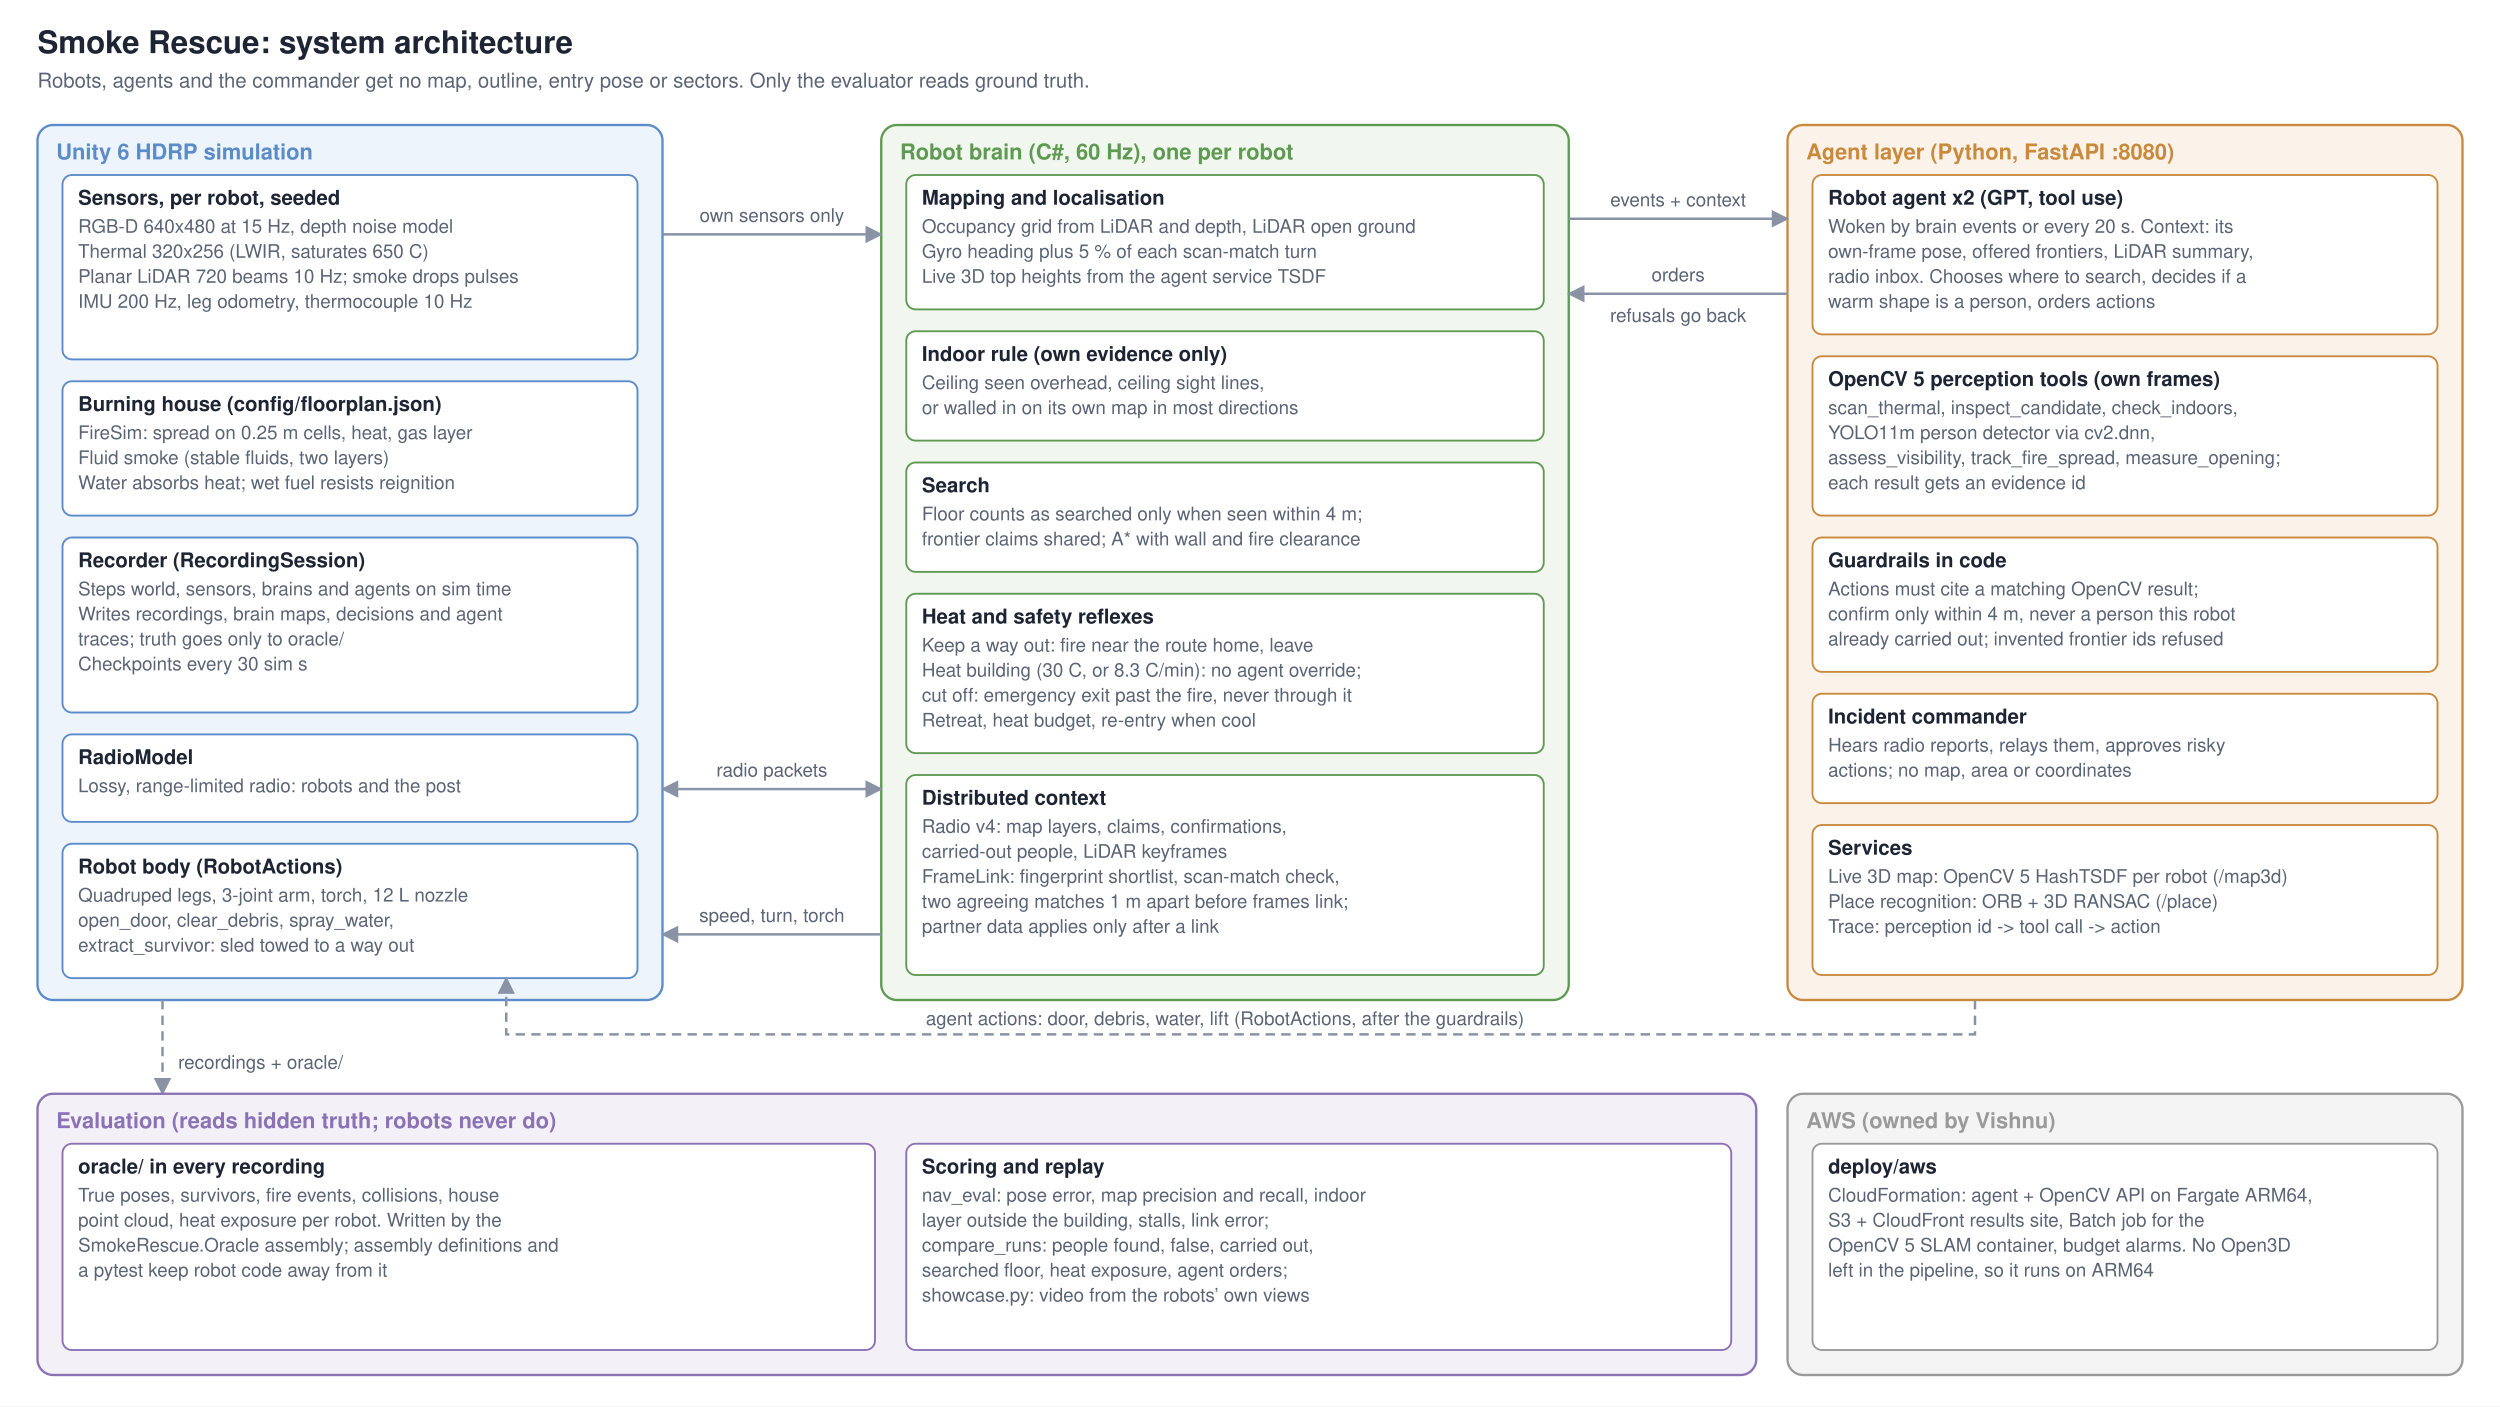
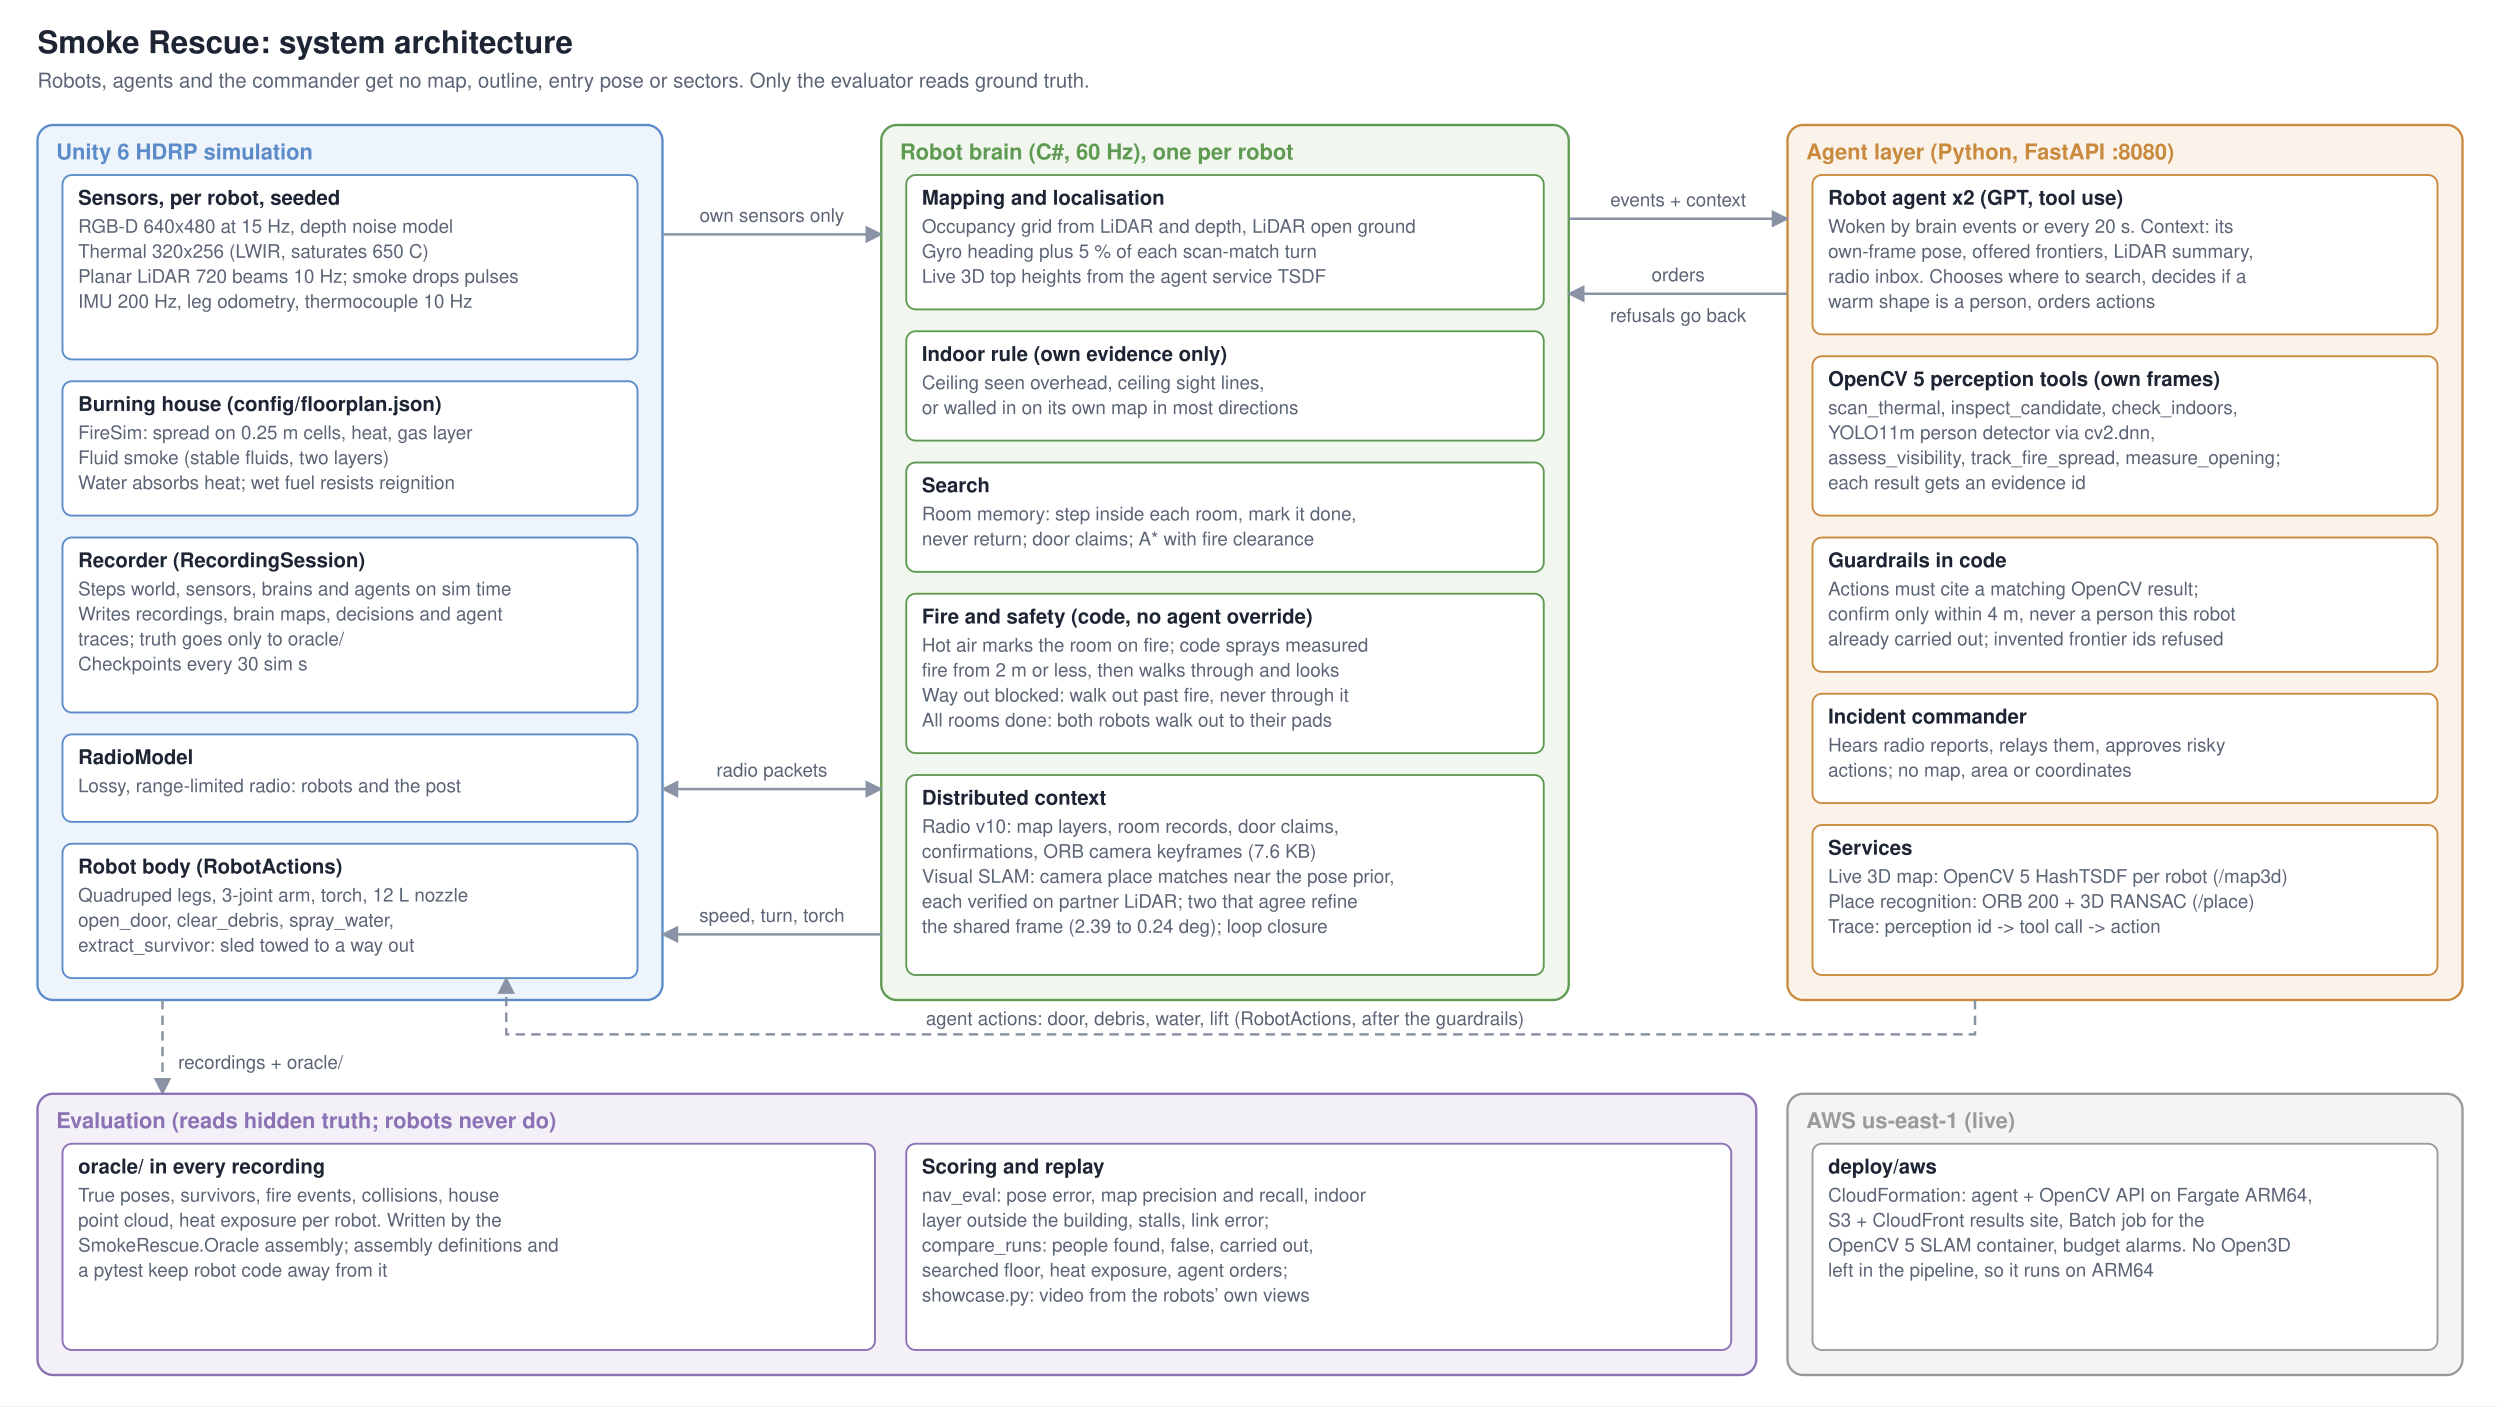
<svg xmlns="http://www.w3.org/2000/svg" width="1600" height="900" viewBox="0 0 1600 900">
  <defs>
    <marker id="head" viewBox="0 0 10 10" refX="9" refY="5" markerWidth="7" markerHeight="7" orient="auto">
      <path d="M0,0 L10,5 L0,10 z" fill="#8a93a6" />
    </marker>
    <marker id="back" viewBox="0 0 10 10" refX="1" refY="5" markerWidth="7" markerHeight="7" orient="auto">
      <path d="M10,0 L0,5 L10,10 z" fill="#8a93a6" />
    </marker>
  </defs>
  <rect width="1600" height="900" fill="#ffffff" />
  <text x="24" y="34" font-family="Helvetica, Arial, sans-serif" font-size="20" fill="#1d2433" text-anchor="start" font-weight="700">Smoke Rescue: system architecture</text>
  <text x="24" y="56" font-family="Helvetica, Arial, sans-serif" font-size="13" fill="#5b6475" text-anchor="start" font-weight="400">Robots, agents and the commander get no map, outline, entry pose or sectors. Only the evaluator reads ground truth.</text>
  <rect x="24" y="80" width="400" height="560" rx="10" fill="#eef4fb" stroke="#5b8cc9" stroke-width="1.5" />
  <text x="36" y="102" font-family="Helvetica, Arial, sans-serif" font-size="14" fill="#5b8cc9" text-anchor="start" font-weight="700">Unity 6 HDRP simulation</text>
  <rect x="40" y="112" width="368" height="118" rx="6" fill="#ffffff" stroke="#5b8cc9" stroke-width="1.2" />
  <text x="50" y="131" font-family="Helvetica, Arial, sans-serif" font-size="13" fill="#1d2433" text-anchor="start" font-weight="700">Sensors, per robot, seeded</text>
  <text x="50" y="149" font-family="Helvetica, Arial, sans-serif" font-size="12" fill="#5b6475" text-anchor="start" font-weight="400">RGB-D 640x480 at 15 Hz, depth noise model</text>
  <text x="50" y="165" font-family="Helvetica, Arial, sans-serif" font-size="12" fill="#5b6475" text-anchor="start" font-weight="400">Thermal 320x256 (LWIR, saturates 650 C)</text>
  <text x="50" y="181" font-family="Helvetica, Arial, sans-serif" font-size="12" fill="#5b6475" text-anchor="start" font-weight="400">Planar LiDAR 720 beams 10 Hz; smoke drops pulses</text>
  <text x="50" y="197" font-family="Helvetica, Arial, sans-serif" font-size="12" fill="#5b6475" text-anchor="start" font-weight="400">IMU 200 Hz, leg odometry, thermocouple 10 Hz</text>
  <rect x="40" y="244" width="368" height="86" rx="6" fill="#ffffff" stroke="#5b8cc9" stroke-width="1.2" />
  <text x="50" y="263" font-family="Helvetica, Arial, sans-serif" font-size="13" fill="#1d2433" text-anchor="start" font-weight="700">Burning house (config/floorplan.json)</text>
  <text x="50" y="281" font-family="Helvetica, Arial, sans-serif" font-size="12" fill="#5b6475" text-anchor="start" font-weight="400">FireSim: spread on 0.25 m cells, heat, gas layer</text>
  <text x="50" y="297" font-family="Helvetica, Arial, sans-serif" font-size="12" fill="#5b6475" text-anchor="start" font-weight="400">Fluid smoke (stable fluids, two layers)</text>
  <text x="50" y="313" font-family="Helvetica, Arial, sans-serif" font-size="12" fill="#5b6475" text-anchor="start" font-weight="400">Water absorbs heat; wet fuel resists reignition</text>
  <rect x="40" y="344" width="368" height="112" rx="6" fill="#ffffff" stroke="#5b8cc9" stroke-width="1.2" />
  <text x="50" y="363" font-family="Helvetica, Arial, sans-serif" font-size="13" fill="#1d2433" text-anchor="start" font-weight="700">Recorder (RecordingSession)</text>
  <text x="50" y="381" font-family="Helvetica, Arial, sans-serif" font-size="12" fill="#5b6475" text-anchor="start" font-weight="400">Steps world, sensors, brains and agents on sim time</text>
  <text x="50" y="397" font-family="Helvetica, Arial, sans-serif" font-size="12" fill="#5b6475" text-anchor="start" font-weight="400">Writes recordings, brain maps, decisions and agent</text>
  <text x="50" y="413" font-family="Helvetica, Arial, sans-serif" font-size="12" fill="#5b6475" text-anchor="start" font-weight="400">traces; truth goes only to oracle/</text>
  <text x="50" y="429" font-family="Helvetica, Arial, sans-serif" font-size="12" fill="#5b6475" text-anchor="start" font-weight="400">Checkpoints every 30 sim s</text>
  <rect x="40" y="470" width="368" height="56" rx="6" fill="#ffffff" stroke="#5b8cc9" stroke-width="1.2" />
  <text x="50" y="489" font-family="Helvetica, Arial, sans-serif" font-size="13" fill="#1d2433" text-anchor="start" font-weight="700">RadioModel</text>
  <text x="50" y="507" font-family="Helvetica, Arial, sans-serif" font-size="12" fill="#5b6475" text-anchor="start" font-weight="400">Lossy, range-limited radio: robots and the post</text>
  <rect x="40" y="540" width="368" height="86" rx="6" fill="#ffffff" stroke="#5b8cc9" stroke-width="1.2" />
  <text x="50" y="559" font-family="Helvetica, Arial, sans-serif" font-size="13" fill="#1d2433" text-anchor="start" font-weight="700">Robot body (RobotActions)</text>
  <text x="50" y="577" font-family="Helvetica, Arial, sans-serif" font-size="12" fill="#5b6475" text-anchor="start" font-weight="400">Quadruped legs, 3-joint arm, torch, 12 L nozzle</text>
  <text x="50" y="593" font-family="Helvetica, Arial, sans-serif" font-size="12" fill="#5b6475" text-anchor="start" font-weight="400">open_door, clear_debris, spray_water,</text>
  <text x="50" y="609" font-family="Helvetica, Arial, sans-serif" font-size="12" fill="#5b6475" text-anchor="start" font-weight="400">extract_survivor: sled towed to a way out</text>
  <rect x="564" y="80" width="440" height="560" rx="10" fill="#f1f7ee" stroke="#5f9a52" stroke-width="1.5" />
  <text x="576" y="102" font-family="Helvetica, Arial, sans-serif" font-size="14" fill="#5f9a52" text-anchor="start" font-weight="700">Robot brain (C#, 60 Hz), one per robot</text>
  <rect x="580" y="112" width="408" height="86" rx="6" fill="#ffffff" stroke="#5f9a52" stroke-width="1.2" />
  <text x="590" y="131" font-family="Helvetica, Arial, sans-serif" font-size="13" fill="#1d2433" text-anchor="start" font-weight="700">Mapping and localisation</text>
  <text x="590" y="149" font-family="Helvetica, Arial, sans-serif" font-size="12" fill="#5b6475" text-anchor="start" font-weight="400">Occupancy grid from LiDAR and depth, LiDAR open ground</text>
  <text x="590" y="165" font-family="Helvetica, Arial, sans-serif" font-size="12" fill="#5b6475" text-anchor="start" font-weight="400">Gyro heading plus 5 % of each scan-match turn</text>
  <text x="590" y="181" font-family="Helvetica, Arial, sans-serif" font-size="12" fill="#5b6475" text-anchor="start" font-weight="400">Live 3D top heights from the agent service TSDF</text>
  <rect x="580" y="212" width="408" height="70" rx="6" fill="#ffffff" stroke="#5f9a52" stroke-width="1.2" />
  <text x="590" y="231" font-family="Helvetica, Arial, sans-serif" font-size="13" fill="#1d2433" text-anchor="start" font-weight="700">Indoor rule (own evidence only)</text>
  <text x="590" y="249" font-family="Helvetica, Arial, sans-serif" font-size="12" fill="#5b6475" text-anchor="start" font-weight="400">Ceiling seen overhead, ceiling sight lines,</text>
  <text x="590" y="265" font-family="Helvetica, Arial, sans-serif" font-size="12" fill="#5b6475" text-anchor="start" font-weight="400">or walled in on its own map in most directions</text>
  <rect x="580" y="296" width="408" height="70" rx="6" fill="#ffffff" stroke="#5f9a52" stroke-width="1.2" />
  <text x="590" y="315" font-family="Helvetica, Arial, sans-serif" font-size="13" fill="#1d2433" text-anchor="start" font-weight="700">Search</text>
-   <text x="590" y="333" font-family="Helvetica, Arial, sans-serif" font-size="12" fill="#5b6475" text-anchor="start" font-weight="400">Floor counts as searched only when seen within 4 m;</text>
-   <text x="590" y="349" font-family="Helvetica, Arial, sans-serif" font-size="12" fill="#5b6475" text-anchor="start" font-weight="400">frontier claims shared; A* with wall and fire clearance</text>
+   <text x="590" y="333" font-family="Helvetica, Arial, sans-serif" font-size="12" fill="#5b6475" text-anchor="start" font-weight="400">Room memory: step inside each room, mark it done,</text>
+   <text x="590" y="349" font-family="Helvetica, Arial, sans-serif" font-size="12" fill="#5b6475" text-anchor="start" font-weight="400">never return; door claims; A* with fire clearance</text>
  <rect x="580" y="380" width="408" height="102" rx="6" fill="#ffffff" stroke="#5f9a52" stroke-width="1.2" />
-   <text x="590" y="399" font-family="Helvetica, Arial, sans-serif" font-size="13" fill="#1d2433" text-anchor="start" font-weight="700">Heat and safety reflexes</text>
-   <text x="590" y="417" font-family="Helvetica, Arial, sans-serif" font-size="12" fill="#5b6475" text-anchor="start" font-weight="400">Keep a way out: fire near the route home, leave</text>
-   <text x="590" y="433" font-family="Helvetica, Arial, sans-serif" font-size="12" fill="#5b6475" text-anchor="start" font-weight="400">Heat building (30 C, or 8.3 C/min): no agent override;</text>
-   <text x="590" y="449" font-family="Helvetica, Arial, sans-serif" font-size="12" fill="#5b6475" text-anchor="start" font-weight="400">cut off: emergency exit past the fire, never through it</text>
-   <text x="590" y="465" font-family="Helvetica, Arial, sans-serif" font-size="12" fill="#5b6475" text-anchor="start" font-weight="400">Retreat, heat budget, re-entry when cool</text>
+   <text x="590" y="399" font-family="Helvetica, Arial, sans-serif" font-size="13" fill="#1d2433" text-anchor="start" font-weight="700">Fire and safety (code, no agent override)</text>
+   <text x="590" y="417" font-family="Helvetica, Arial, sans-serif" font-size="12" fill="#5b6475" text-anchor="start" font-weight="400">Hot air marks the room on fire; code sprays measured</text>
+   <text x="590" y="433" font-family="Helvetica, Arial, sans-serif" font-size="12" fill="#5b6475" text-anchor="start" font-weight="400">fire from 2 m or less, then walks through and looks</text>
+   <text x="590" y="449" font-family="Helvetica, Arial, sans-serif" font-size="12" fill="#5b6475" text-anchor="start" font-weight="400">Way out blocked: walk out past fire, never through it</text>
+   <text x="590" y="465" font-family="Helvetica, Arial, sans-serif" font-size="12" fill="#5b6475" text-anchor="start" font-weight="400">All rooms done: both robots walk out to their pads</text>
  <rect x="580" y="496" width="408" height="128" rx="6" fill="#ffffff" stroke="#5f9a52" stroke-width="1.2" />
  <text x="590" y="515" font-family="Helvetica, Arial, sans-serif" font-size="13" fill="#1d2433" text-anchor="start" font-weight="700">Distributed context</text>
-   <text x="590" y="533" font-family="Helvetica, Arial, sans-serif" font-size="12" fill="#5b6475" text-anchor="start" font-weight="400">Radio v4: map layers, claims, confirmations,</text>
-   <text x="590" y="549" font-family="Helvetica, Arial, sans-serif" font-size="12" fill="#5b6475" text-anchor="start" font-weight="400">carried-out people, LiDAR keyframes</text>
-   <text x="590" y="565" font-family="Helvetica, Arial, sans-serif" font-size="12" fill="#5b6475" text-anchor="start" font-weight="400">FrameLink: fingerprint shortlist, scan-match check,</text>
-   <text x="590" y="581" font-family="Helvetica, Arial, sans-serif" font-size="12" fill="#5b6475" text-anchor="start" font-weight="400">two agreeing matches 1 m apart before frames link;</text>
-   <text x="590" y="597" font-family="Helvetica, Arial, sans-serif" font-size="12" fill="#5b6475" text-anchor="start" font-weight="400">partner data applies only after a link</text>
+   <text x="590" y="533" font-family="Helvetica, Arial, sans-serif" font-size="12" fill="#5b6475" text-anchor="start" font-weight="400">Radio v10: map layers, room records, door claims,</text>
+   <text x="590" y="549" font-family="Helvetica, Arial, sans-serif" font-size="12" fill="#5b6475" text-anchor="start" font-weight="400">confirmations, ORB camera keyframes (7.6 KB)</text>
+   <text x="590" y="565" font-family="Helvetica, Arial, sans-serif" font-size="12" fill="#5b6475" text-anchor="start" font-weight="400">Visual SLAM: camera place matches near the pose prior,</text>
+   <text x="590" y="581" font-family="Helvetica, Arial, sans-serif" font-size="12" fill="#5b6475" text-anchor="start" font-weight="400">each verified on partner LiDAR; two that agree refine</text>
+   <text x="590" y="597" font-family="Helvetica, Arial, sans-serif" font-size="12" fill="#5b6475" text-anchor="start" font-weight="400">the shared frame (2.39 to 0.24 deg); loop closure</text>
  <rect x="1144" y="80" width="432" height="560" rx="10" fill="#fbf3ea" stroke="#c98a3e" stroke-width="1.5" />
  <text x="1156" y="102" font-family="Helvetica, Arial, sans-serif" font-size="14" fill="#c98a3e" text-anchor="start" font-weight="700">Agent layer (Python, FastAPI :8080)</text>
  <rect x="1160" y="112" width="400" height="102" rx="6" fill="#ffffff" stroke="#c98a3e" stroke-width="1.2" />
  <text x="1170" y="131" font-family="Helvetica, Arial, sans-serif" font-size="13" fill="#1d2433" text-anchor="start" font-weight="700">Robot agent x2 (GPT, tool use)</text>
  <text x="1170" y="149" font-family="Helvetica, Arial, sans-serif" font-size="12" fill="#5b6475" text-anchor="start" font-weight="400">Woken by brain events or every 20 s. Context: its</text>
  <text x="1170" y="165" font-family="Helvetica, Arial, sans-serif" font-size="12" fill="#5b6475" text-anchor="start" font-weight="400">own-frame pose, offered frontiers, LiDAR summary,</text>
  <text x="1170" y="181" font-family="Helvetica, Arial, sans-serif" font-size="12" fill="#5b6475" text-anchor="start" font-weight="400">radio inbox. Chooses where to search, decides if a</text>
  <text x="1170" y="197" font-family="Helvetica, Arial, sans-serif" font-size="12" fill="#5b6475" text-anchor="start" font-weight="400">warm shape is a person, orders actions</text>
  <rect x="1160" y="228" width="400" height="102" rx="6" fill="#ffffff" stroke="#c98a3e" stroke-width="1.2" />
  <text x="1170" y="247" font-family="Helvetica, Arial, sans-serif" font-size="13" fill="#1d2433" text-anchor="start" font-weight="700">OpenCV 5 perception tools (own frames)</text>
  <text x="1170" y="265" font-family="Helvetica, Arial, sans-serif" font-size="12" fill="#5b6475" text-anchor="start" font-weight="400">scan_thermal, inspect_candidate, check_indoors,</text>
  <text x="1170" y="281" font-family="Helvetica, Arial, sans-serif" font-size="12" fill="#5b6475" text-anchor="start" font-weight="400">YOLO11m person detector via cv2.dnn,</text>
  <text x="1170" y="297" font-family="Helvetica, Arial, sans-serif" font-size="12" fill="#5b6475" text-anchor="start" font-weight="400">assess_visibility, track_fire_spread, measure_opening;</text>
  <text x="1170" y="313" font-family="Helvetica, Arial, sans-serif" font-size="12" fill="#5b6475" text-anchor="start" font-weight="400">each result gets an evidence id</text>
  <rect x="1160" y="344" width="400" height="86" rx="6" fill="#ffffff" stroke="#c98a3e" stroke-width="1.2" />
  <text x="1170" y="363" font-family="Helvetica, Arial, sans-serif" font-size="13" fill="#1d2433" text-anchor="start" font-weight="700">Guardrails in code</text>
  <text x="1170" y="381" font-family="Helvetica, Arial, sans-serif" font-size="12" fill="#5b6475" text-anchor="start" font-weight="400">Actions must cite a matching OpenCV result;</text>
  <text x="1170" y="397" font-family="Helvetica, Arial, sans-serif" font-size="12" fill="#5b6475" text-anchor="start" font-weight="400">confirm only within 4 m, never a person this robot</text>
  <text x="1170" y="413" font-family="Helvetica, Arial, sans-serif" font-size="12" fill="#5b6475" text-anchor="start" font-weight="400">already carried out; invented frontier ids refused</text>
  <rect x="1160" y="444" width="400" height="70" rx="6" fill="#ffffff" stroke="#c98a3e" stroke-width="1.2" />
  <text x="1170" y="463" font-family="Helvetica, Arial, sans-serif" font-size="13" fill="#1d2433" text-anchor="start" font-weight="700">Incident commander</text>
  <text x="1170" y="481" font-family="Helvetica, Arial, sans-serif" font-size="12" fill="#5b6475" text-anchor="start" font-weight="400">Hears radio reports, relays them, approves risky</text>
  <text x="1170" y="497" font-family="Helvetica, Arial, sans-serif" font-size="12" fill="#5b6475" text-anchor="start" font-weight="400">actions; no map, area or coordinates</text>
  <rect x="1160" y="528" width="400" height="96" rx="6" fill="#ffffff" stroke="#c98a3e" stroke-width="1.2" />
  <text x="1170" y="547" font-family="Helvetica, Arial, sans-serif" font-size="13" fill="#1d2433" text-anchor="start" font-weight="700">Services</text>
  <text x="1170" y="565" font-family="Helvetica, Arial, sans-serif" font-size="12" fill="#5b6475" text-anchor="start" font-weight="400">Live 3D map: OpenCV 5 HashTSDF per robot (/map3d)</text>
-   <text x="1170" y="581" font-family="Helvetica, Arial, sans-serif" font-size="12" fill="#5b6475" text-anchor="start" font-weight="400">Place recognition: ORB + 3D RANSAC (/place)</text>
+   <text x="1170" y="581" font-family="Helvetica, Arial, sans-serif" font-size="12" fill="#5b6475" text-anchor="start" font-weight="400">Place recognition: ORB 200 + 3D RANSAC (/place)</text>
  <text x="1170" y="597" font-family="Helvetica, Arial, sans-serif" font-size="12" fill="#5b6475" text-anchor="start" font-weight="400">Trace: perception id -&gt; tool call -&gt; action</text>
  <path d="M 424 150 L 564 150" fill="none" stroke="#8a93a6" stroke-width="1.6" marker-end="url(#head)" />
  <text x="494" y="142" font-family="Helvetica, Arial, sans-serif" font-size="12" fill="#5b6475" text-anchor="middle" font-weight="400">own sensors only</text>
  <path d="M 564 598 L 424 598" fill="none" stroke="#8a93a6" stroke-width="1.6" marker-end="url(#head)" />
  <text x="494" y="590" font-family="Helvetica, Arial, sans-serif" font-size="12" fill="#5b6475" text-anchor="middle" font-weight="400">speed, turn, torch</text>
  <path d="M 424 505 L 564 505" fill="none" stroke="#8a93a6" stroke-width="1.6" marker-end="url(#head)" marker-start="url(#back)" />
  <text x="494" y="497" font-family="Helvetica, Arial, sans-serif" font-size="12" fill="#5b6475" text-anchor="middle" font-weight="400">radio packets</text>
  <path d="M 1004 140 L 1144 140" fill="none" stroke="#8a93a6" stroke-width="1.6" marker-end="url(#head)" />
  <text x="1074" y="132" font-family="Helvetica, Arial, sans-serif" font-size="12" fill="#5b6475" text-anchor="middle" font-weight="400">events + context</text>
  <path d="M 1144 188 L 1004 188" fill="none" stroke="#8a93a6" stroke-width="1.6" marker-end="url(#head)" />
  <text x="1074" y="180" font-family="Helvetica, Arial, sans-serif" font-size="12" fill="#5b6475" text-anchor="middle" font-weight="400">orders</text>
  <text x="1074" y="206" font-family="Helvetica, Arial, sans-serif" font-size="12" fill="#5b6475" text-anchor="middle" font-weight="400">refusals go back</text>
  <path d="M 1264 640 L 1264 662 L 324 662 L 324 626" fill="none" stroke="#8a93a6" stroke-width="1.6" stroke-dasharray="6 4" marker-end="url(#head)" />
  <text x="784" y="656" font-family="Helvetica, Arial, sans-serif" font-size="12" fill="#5b6475" text-anchor="middle" font-weight="400">agent actions: door, debris, water, lift (RobotActions, after the guardrails)</text>
  <path d="M 104 640 L 104 700" fill="none" stroke="#8a93a6" stroke-width="1.6" stroke-dasharray="6 4" marker-end="url(#head)" />
  <text x="114" y="684" font-family="Helvetica, Arial, sans-serif" font-size="12" fill="#5b6475" text-anchor="start" font-weight="400">recordings + oracle/</text>
  <rect x="24" y="700" width="1100" height="180" rx="10" fill="#f3f0f8" stroke="#8a72b5" stroke-width="1.5" />
  <text x="36" y="722" font-family="Helvetica, Arial, sans-serif" font-size="14" fill="#8a72b5" text-anchor="start" font-weight="700">Evaluation (reads hidden truth; robots never do)</text>
  <rect x="40" y="732" width="520" height="132" rx="6" fill="#ffffff" stroke="#8a72b5" stroke-width="1.2" />
  <text x="50" y="751" font-family="Helvetica, Arial, sans-serif" font-size="13" fill="#1d2433" text-anchor="start" font-weight="700">oracle/ in every recording</text>
  <text x="50" y="769" font-family="Helvetica, Arial, sans-serif" font-size="12" fill="#5b6475" text-anchor="start" font-weight="400">True poses, survivors, fire events, collisions, house</text>
  <text x="50" y="785" font-family="Helvetica, Arial, sans-serif" font-size="12" fill="#5b6475" text-anchor="start" font-weight="400">point cloud, heat exposure per robot. Written by the</text>
  <text x="50" y="801" font-family="Helvetica, Arial, sans-serif" font-size="12" fill="#5b6475" text-anchor="start" font-weight="400">SmokeRescue.Oracle assembly; assembly definitions and</text>
  <text x="50" y="817" font-family="Helvetica, Arial, sans-serif" font-size="12" fill="#5b6475" text-anchor="start" font-weight="400">a pytest keep robot code away from it</text>
  <rect x="580" y="732" width="528" height="132" rx="6" fill="#ffffff" stroke="#8a72b5" stroke-width="1.2" />
  <text x="590" y="751" font-family="Helvetica, Arial, sans-serif" font-size="13" fill="#1d2433" text-anchor="start" font-weight="700">Scoring and replay</text>
  <text x="590" y="769" font-family="Helvetica, Arial, sans-serif" font-size="12" fill="#5b6475" text-anchor="start" font-weight="400">nav_eval: pose error, map precision and recall, indoor</text>
  <text x="590" y="785" font-family="Helvetica, Arial, sans-serif" font-size="12" fill="#5b6475" text-anchor="start" font-weight="400">layer outside the building, stalls, link error;</text>
  <text x="590" y="801" font-family="Helvetica, Arial, sans-serif" font-size="12" fill="#5b6475" text-anchor="start" font-weight="400">compare_runs: people found, false, carried out,</text>
  <text x="590" y="817" font-family="Helvetica, Arial, sans-serif" font-size="12" fill="#5b6475" text-anchor="start" font-weight="400">searched floor, heat exposure, agent orders;</text>
  <text x="590" y="833" font-family="Helvetica, Arial, sans-serif" font-size="12" fill="#5b6475" text-anchor="start" font-weight="400">showcase.py: video from the robots’ own views</text>
  <rect x="1144" y="700" width="432" height="180" rx="10" fill="#f4f4f4" stroke="#9a9a9a" stroke-width="1.5" />
-   <text x="1156" y="722" font-family="Helvetica, Arial, sans-serif" font-size="14" fill="#9a9a9a" text-anchor="start" font-weight="700">AWS (owned by Vishnu)</text>
+   <text x="1156" y="722" font-family="Helvetica, Arial, sans-serif" font-size="14" fill="#9a9a9a" text-anchor="start" font-weight="700">AWS us-east-1 (live)</text>
  <rect x="1160" y="732" width="400" height="132" rx="6" fill="#ffffff" stroke="#9a9a9a" stroke-width="1.2" />
  <text x="1170" y="751" font-family="Helvetica, Arial, sans-serif" font-size="13" fill="#1d2433" text-anchor="start" font-weight="700">deploy/aws</text>
  <text x="1170" y="769" font-family="Helvetica, Arial, sans-serif" font-size="12" fill="#5b6475" text-anchor="start" font-weight="400">CloudFormation: agent + OpenCV API on Fargate ARM64,</text>
  <text x="1170" y="785" font-family="Helvetica, Arial, sans-serif" font-size="12" fill="#5b6475" text-anchor="start" font-weight="400">S3 + CloudFront results site, Batch job for the</text>
  <text x="1170" y="801" font-family="Helvetica, Arial, sans-serif" font-size="12" fill="#5b6475" text-anchor="start" font-weight="400">OpenCV 5 SLAM container, budget alarms. No Open3D</text>
  <text x="1170" y="817" font-family="Helvetica, Arial, sans-serif" font-size="12" fill="#5b6475" text-anchor="start" font-weight="400">left in the pipeline, so it runs on ARM64</text>
</svg>
